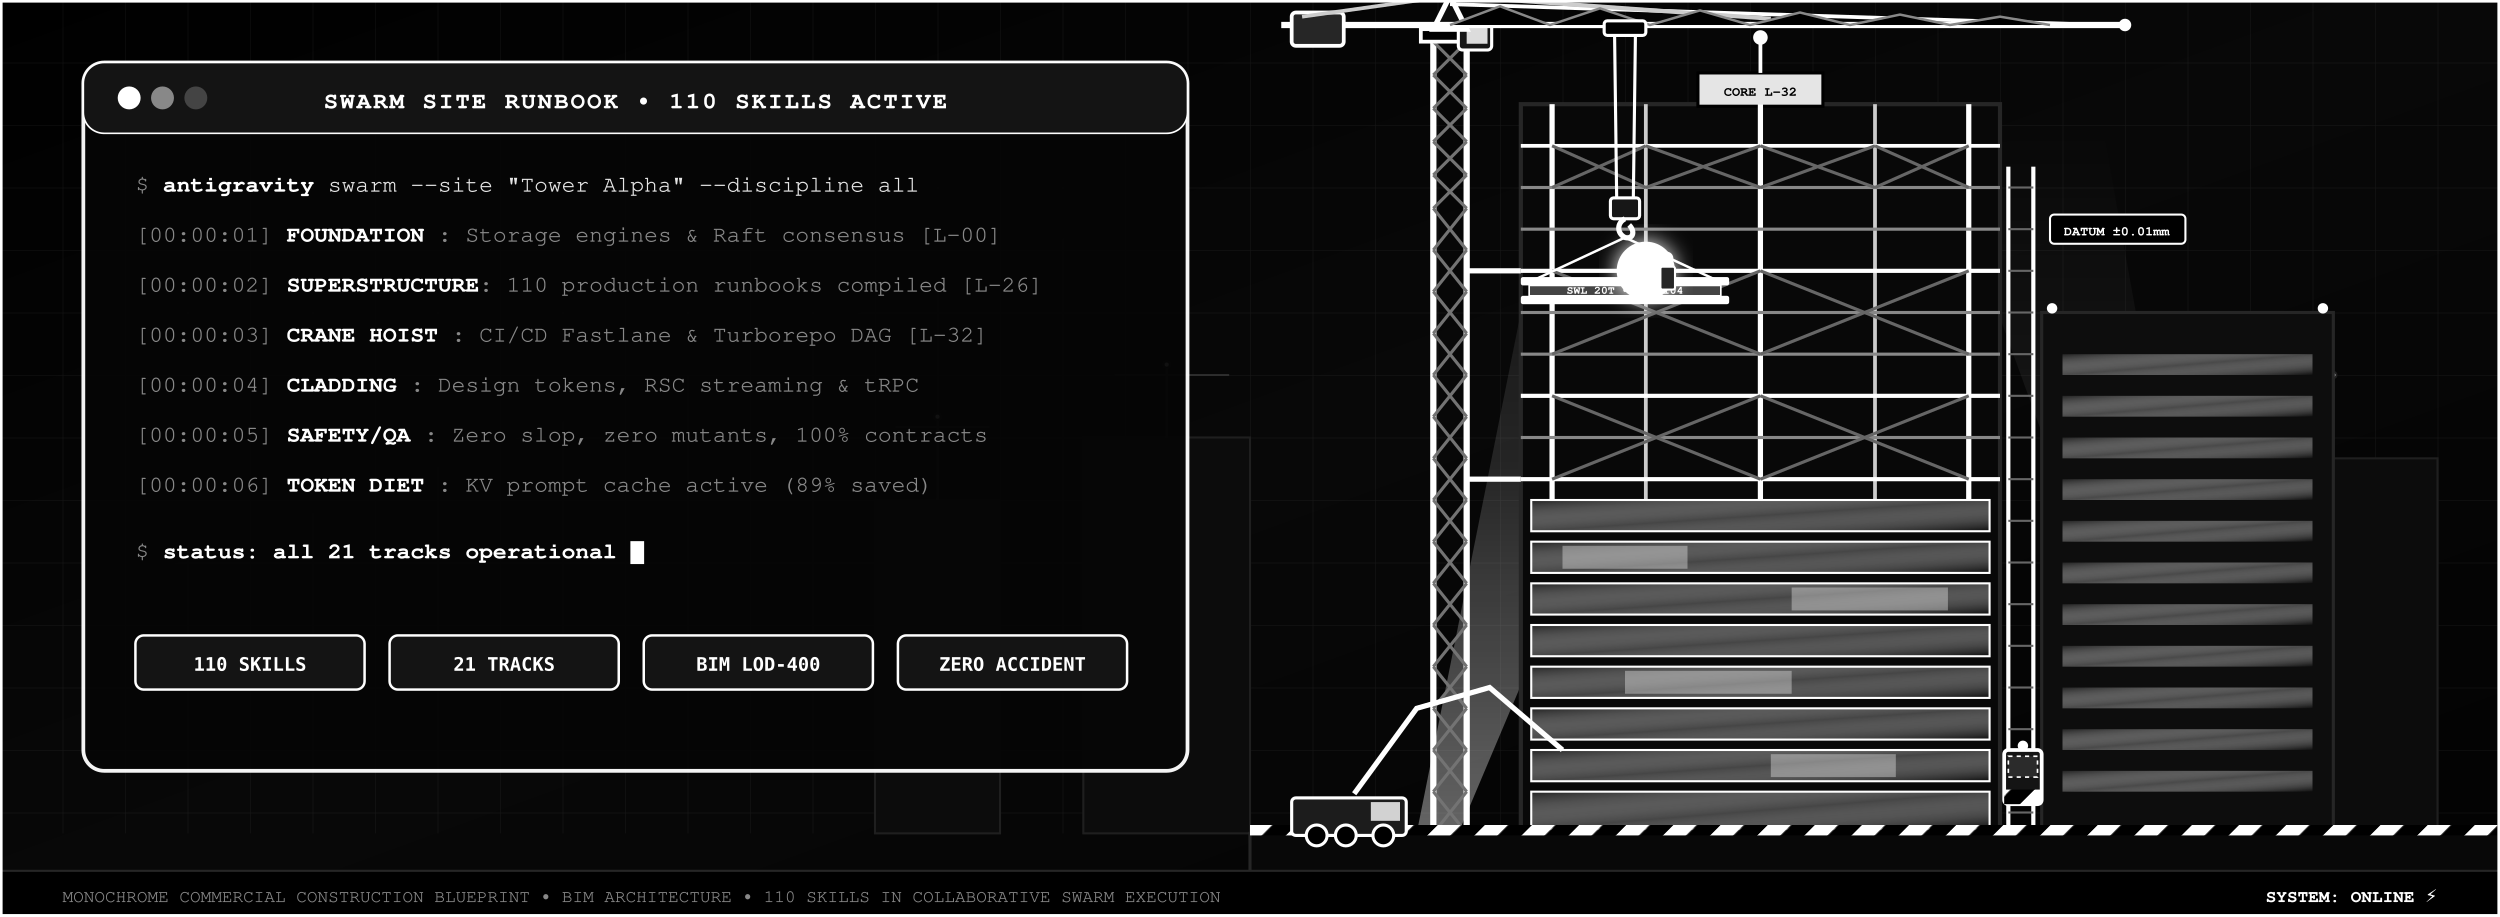
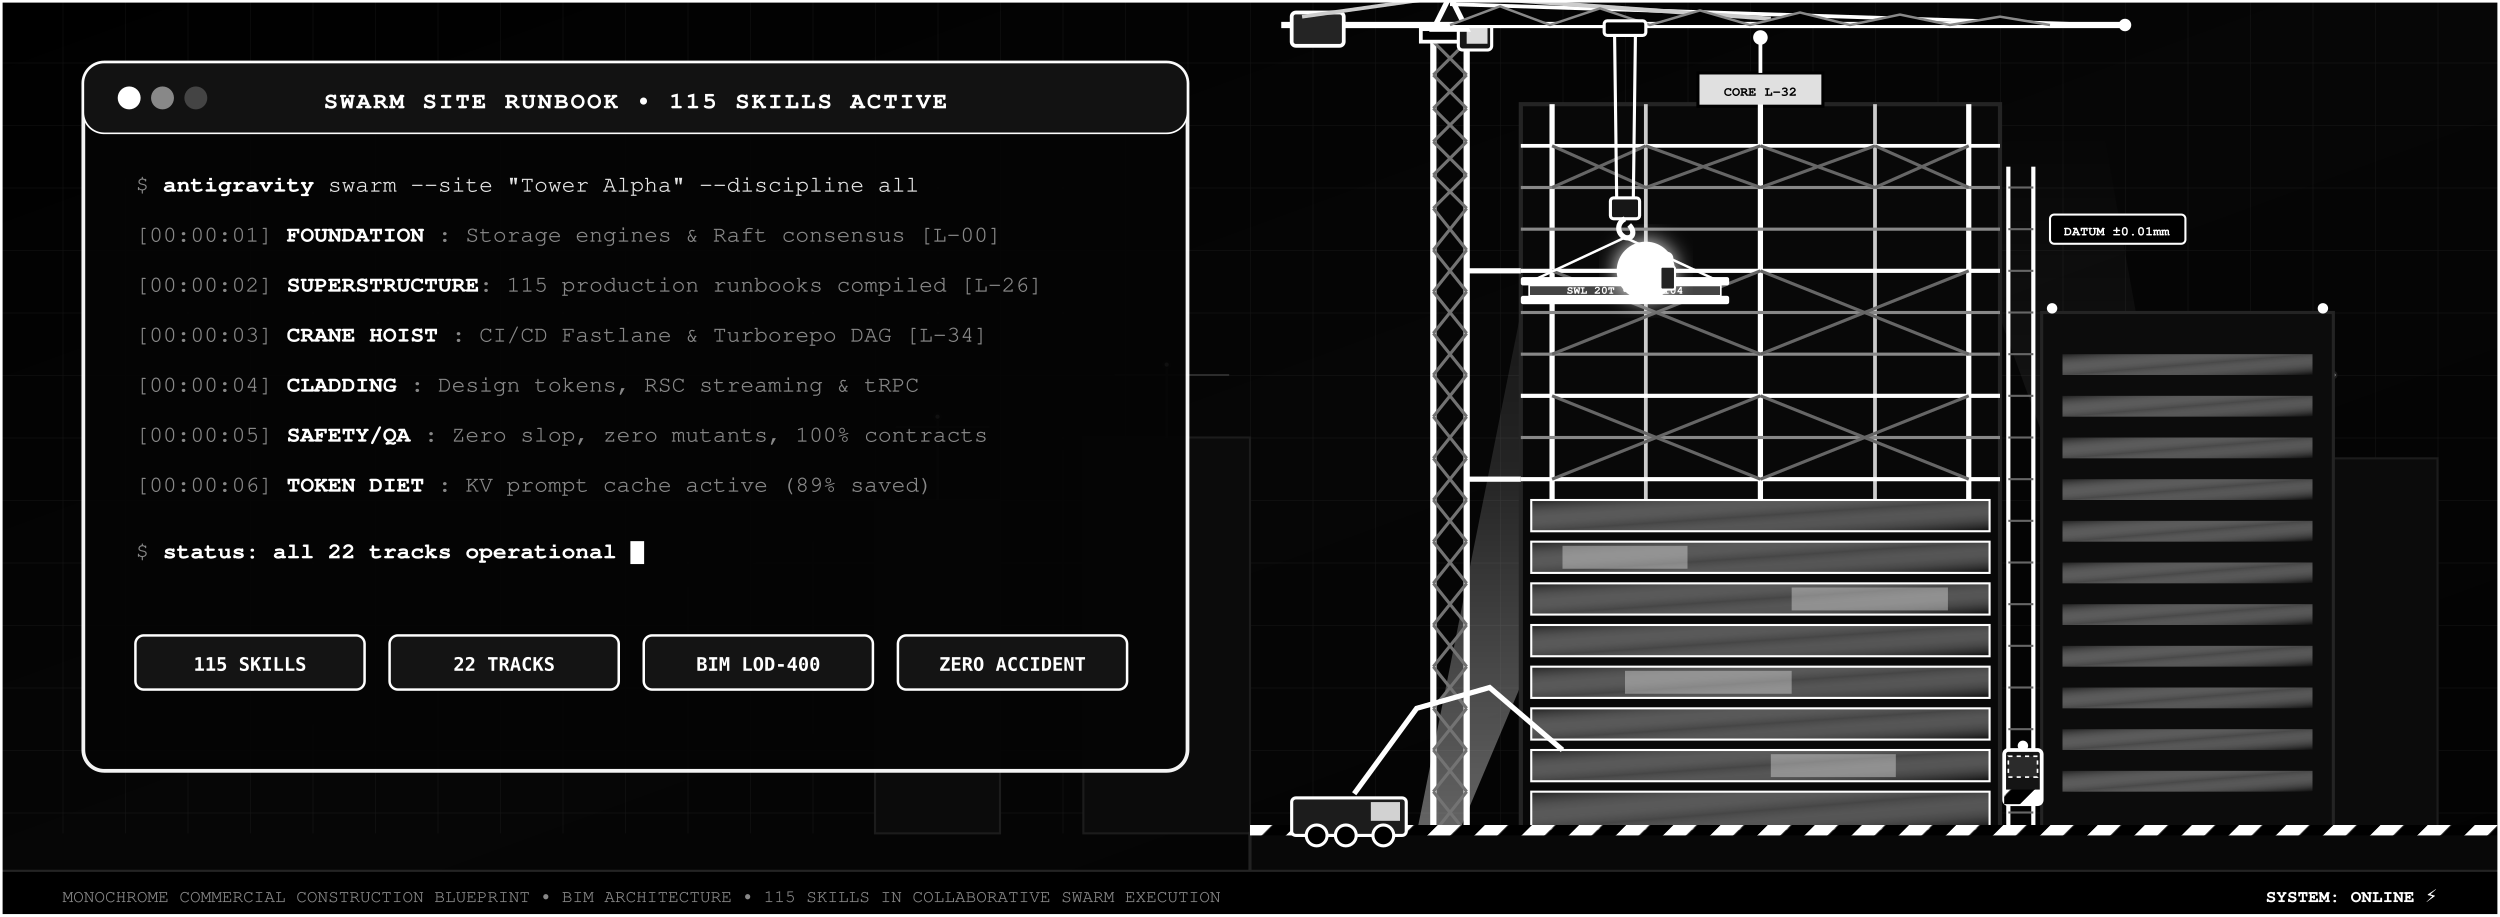
<svg xmlns="http://www.w3.org/2000/svg" viewBox="0 0 1200 440" width="100%" height="100%">
  <defs>
    <linearGradient id="bannerBg" x1="0%" y1="0%" x2="100%" y2="100%">
      <stop offset="0%" stop-color="#000000" />
-       <stop offset="50%" stop-color="#080808" />
+       <stop offset="50%" stop-color="#060606" />
      <stop offset="100%" stop-color="#020202" />
    </linearGradient>
    <linearGradient id="bannerSteel" x1="0%" y1="0%" x2="100%" y2="0%">
-       <stop offset="0%" stop-color="#262626" />
+       <stop offset="0%" stop-color="#242424" />
      <stop offset="35%" stop-color="#666666" />
      <stop offset="70%" stop-color="#999999" />
-       <stop offset="100%" stop-color="#262626" />
+       <stop offset="100%" stop-color="#242424" />
    </linearGradient>
    <linearGradient id="bannerBeam" x1="0%" y1="0%" x2="100%" y2="0%">
      <stop offset="0%" stop-color="#888888" />
      <stop offset="50%" stop-color="#ffffff" />
      <stop offset="100%" stop-color="#888888" />
    </linearGradient>
    <linearGradient id="bannerGlass" x1="0%" y1="0%" x2="100%" y2="100%">
-       <stop offset="0%" stop-color="#262626" stop-opacity="0.9" />
+       <stop offset="0%" stop-color="#242424" stop-opacity="0.9" />
      <stop offset="50%" stop-color="#ffffff" stop-opacity="0.25" />
-       <stop offset="100%" stop-color="#0f0f0f" stop-opacity="0.9" />
+       <stop offset="100%" stop-color="#0d0d0d" stop-opacity="0.9" />
    </linearGradient>
    <linearGradient id="bannerFloodlight" x1="50%" y1="100%" x2="50%" y2="0%">
      <stop offset="0%" stop-color="#ffffff" stop-opacity="0.38" />
      <stop offset="50%" stop-color="#ffffff" stop-opacity="0.12" />
      <stop offset="100%" stop-color="#ffffff" stop-opacity="0" />
    </linearGradient>
    <pattern id="bannerHazard" width="16" height="16" patternTransform="rotate(45)" patternUnits="userSpaceOnUse">
      <rect width="8" height="16" fill="#ffffff" />
      <rect x="8" width="8" height="16" fill="#000000" />
    </pattern>
    <pattern id="bannerCadGrid" width="30" height="30" patternUnits="userSpaceOnUse">
      <path d="M 30 0 L 0 0 0 30" fill="none" stroke="#ffffff" stroke-width="0.6" stroke-opacity="0.06" />
    </pattern>
    <filter id="bannerWhiteGlow" x="-30%" y="-30%" width="160%" height="160%">
      <feGaussianBlur stdDeviation="5" result="blur" />
      <feMerge>
        <feMergeNode in="blur" />
        <feMergeNode in="SourceGraphic" />
      </feMerge>
    </filter>
    <style>
    
      /* Crane Trolley Travel */
      @keyframes bCraneTrolley {
        0%, 100% { transform: translateX(0px); }
        50% { transform: translateX(110px); }
      }
      /* Crane Hoist Lift and Pendulum Sway */
      @keyframes bHoistSway {
        0%, 100% { transform: translateY(0px) rotate(0deg); }
        25% { transform: translateY(18px) rotate(-1.6deg); }
        75% { transform: translateY(-12px) rotate(1.4deg); }
      }
      /* Hoist Elevator Transit */
      @keyframes bElevatorTransit {
        0%, 10% { transform: translateY(0px); }
        45%, 55% { transform: translateY(-210px); }
        90%, 100% { transform: translateY(0px); }
      }
      /* Welding Arc Flashes */
      @keyframes bWeldFlash {
        0%, 100% { opacity: 0; transform: scale(0.6); }
        12% { opacity: 1; transform: scale(1.6); }
        18% { opacity: 0.2; transform: scale(0.8); }
        25% { opacity: 1; transform: scale(1.8); }
        35% { opacity: 0.15; transform: scale(0.6); }
        45%, 95% { opacity: 0; }
      }
      /* Falling Sparks */
      @keyframes bSparkDrop {
        0% { transform: translate(0, 0) scale(1); opacity: 1; }
        100% { transform: translate(-16px, 45px) scale(0.2); opacity: 0; }
      }
      /* Laser Scanline */
      @keyframes bLaserScan {
        0% { transform: translateY(0px); opacity: 0.8; }
        50% { transform: translateY(220px); opacity: 1; }
        100% { transform: translateY(0px); opacity: 0.8; }
      }
      /* White Strobe Beacon */
      @keyframes bStrobe {
        0%, 100% { opacity: 0.2; }
        50% { opacity: 1; filter: drop-shadow(0 0 8px #ffffff); }
      }
      /* Terminal Cursor */
      @keyframes bBlinkCursor {
        0%, 100% { opacity: 1; }
        50% { opacity: 0; }
      }
      /* Circuit Packet Flow */
      @keyframes bPacketFlow {
        0% { stroke-dashoffset: 400; }
        100% { stroke-dashoffset: 0; }
      }

      .b-crane-trolley { animation: bCraneTrolley 11s ease-in-out infinite; }
      .b-hoist-sway { animation: bHoistSway 11s ease-in-out infinite; }
      .b-elevator { animation: bElevatorTransit 15s cubic-bezier(0.45, 0.05, 0.55, 0.95) infinite; }
      .b-weld-flash { animation: bWeldFlash 4s ease-in-out infinite; transform-origin: center; }
      .b-spark { animation: bSparkDrop 1.2s ease-out infinite; }
      .b-laser { animation: bLaserScan 7s ease-in-out infinite; }
      .b-strobe { animation: bStrobe 1s ease-in-out infinite; }
      .b-cursor { animation: bBlinkCursor 0.8s infinite; }
      .b-packet { stroke-dasharray: 10 25; animation: bPacketFlow 3.5s linear infinite; }
-         
+     
    </style>
  </defs>
  <rect width="1200" height="440" fill="url(#bannerBg)" />
  <rect width="1200" height="400" fill="url(#bannerCadGrid)" />
-   <g fill="#0c0c0c" stroke="#1f1f1f" stroke-width="1">
+   <g fill="#0b0b0b" stroke="#1c1c1c" stroke-width="1">
    <rect x="420" y="240" width="60" height="160" />
    <line x1="450" y1="240" x2="450" y2="200" stroke="#333333" stroke-width="1" />
    <line x1="430" y1="205" x2="475" y2="205" stroke="#333333" stroke-width="0.8" />
    <circle cx="450" cy="200" r="1.5" fill="#ffffff" class="b-strobe" />
    <rect x="520" y="210" width="80" height="190" />
    <line x1="560" y1="210" x2="560" y2="175" stroke="#333333" stroke-width="1" />
    <line x1="535" y1="180" x2="590" y2="180" stroke="#333333" stroke-width="0.8" />
    <circle cx="560" cy="175" r="1.5" fill="#ffffff" class="b-strobe" />
    <rect x="1080" y="220" width="90" height="180" />
    <line x1="1120" y1="220" x2="1120" y2="180" stroke="#333333" stroke-width="1" />
    <circle cx="1120" cy="180" r="1.5" fill="#ffffff" class="b-strobe" />
  </g>
  <polygon points="680,400 750,50 850,45 700,400" fill="url(#bannerFloodlight)" />
  <polygon points="1050,400 930,70 1010,65 1070,400" fill="url(#bannerFloodlight)" opacity="0.6" />
-   <rect x="980" y="150" width="140" height="250" fill="#0d0d0d" stroke="#262626" stroke-width="1.5" />
+   <rect x="980" y="150" width="140" height="250" fill="#0c0c0c" stroke="#242424" stroke-width="1.5" />
  <g fill="url(#bannerGlass)">
    <rect x="990" y="170" width="120" height="10" />
    <rect x="990" y="190" width="120" height="10" />
    <rect x="990" y="210" width="120" height="10" />
    <rect x="990" y="230" width="120" height="10" />
    <rect x="990" y="250" width="120" height="10" />
    <rect x="990" y="270" width="120" height="10" />
    <rect x="990" y="290" width="120" height="10" />
    <rect x="990" y="310" width="120" height="10" />
    <rect x="990" y="330" width="120" height="10" />
    <rect x="990" y="350" width="120" height="10" />
    <rect x="990" y="370" width="120" height="10" />
  </g>
  <circle cx="985" cy="148" r="2.5" fill="#ffffff" class="b-strobe" />
  <circle cx="1115" cy="148" r="2.5" fill="#ffffff" class="b-strobe" />
-   <rect x="730" y="50" width="230" height="350" fill="#080808" stroke="#262626" stroke-width="2" />
-   <rect x="815" y="35" width="60" height="16" fill="#e5e5e5" stroke="#000000" stroke-width="1.5" />
+   <rect x="730" y="50" width="230" height="350" fill="#080808" stroke="#242424" stroke-width="2" />
+   <rect x="815" y="35" width="60" height="16" fill="#e0e0e0" stroke="#000000" stroke-width="1.5" />
  <text x="845" y="46" fill="#000000" font-family="'JetBrains Mono', Courier" font-size="6.5" font-weight="900" text-anchor="middle">CORE L-32</text>
  <line x1="845" y1="35" x2="845" y2="20" stroke="#ffffff" stroke-width="1.8" />
  <circle cx="845" cy="18" r="3.5" fill="#ffffff" class="b-strobe" />
  <g stroke="url(#bannerSteel)" stroke-width="2" fill="none">
    <line x1="745" y1="50" x2="745" y2="240" stroke="#ffffff" stroke-width="2.5" />
    <line x1="790" y1="50" x2="790" y2="240" stroke="#cccccc" stroke-width="1.8" />
    <line x1="845" y1="50" x2="845" y2="240" stroke="#ffffff" stroke-width="2.5" />
    <line x1="900" y1="50" x2="900" y2="240" stroke="#cccccc" stroke-width="1.8" />
    <line x1="945" y1="50" x2="945" y2="240" stroke="#ffffff" stroke-width="2.5" />
    <line x1="730" y1="70" x2="960" y2="70" stroke="#ffffff" stroke-width="1.8" />
    <line x1="730" y1="90" x2="960" y2="90" stroke="#888888" stroke-width="1.5" />
    <line x1="730" y1="110" x2="960" y2="110" stroke="#888888" stroke-width="1.5" />
    <line x1="730" y1="130" x2="960" y2="130" stroke="#ffffff" stroke-width="2" />
    <line x1="730" y1="150" x2="960" y2="150" stroke="#888888" stroke-width="1.5" />
    <line x1="730" y1="170" x2="960" y2="170" stroke="#888888" stroke-width="1.5" />
    <line x1="730" y1="190" x2="960" y2="190" stroke="#ffffff" stroke-width="2" />
    <line x1="730" y1="210" x2="960" y2="210" stroke="#888888" stroke-width="1.5" />
    <line x1="730" y1="230" x2="960" y2="230" stroke="#ffffff" stroke-width="2" />
    <path d="M 745 70 L 790 90 M 790 70 L 745 90              M 790 70 L 845 90 M 845 70 L 790 90              M 845 70 L 900 90 M 900 70 L 845 90              M 900 70 L 945 90 M 945 70 L 900 90              M 745 130 L 845 170 M 845 130 L 745 170              M 845 130 L 945 170 M 945 130 L 845 170              M 745 190 L 845 230 M 845 190 L 745 230              M 845 190 L 945 230 M 945 190 L 845 230" stroke="#666666" stroke-width="1.5" />
  </g>
  <g fill="url(#bannerGlass)" stroke="#ffffff" stroke-width="1">
    <rect x="735" y="240" width="220" height="15" />
    <rect x="735" y="260" width="220" height="15" />
    <rect x="735" y="280" width="220" height="15" />
    <rect x="735" y="300" width="220" height="15" />
    <rect x="735" y="320" width="220" height="15" />
    <rect x="735" y="340" width="220" height="15" />
    <rect x="735" y="360" width="220" height="15" />
    <rect x="735" y="380" width="220" height="18" />
  </g>
  <g fill="#ffffff" opacity="0.35">
    <rect x="750" y="262" width="60" height="11" />
    <rect x="860" y="282" width="75" height="11" />
    <rect x="780" y="322" width="80" height="11" />
    <rect x="850" y="362" width="60" height="11" />
  </g>
  <line x1="964" y1="80" x2="964" y2="400" stroke="#ffffff" stroke-width="2" />
  <line x1="976" y1="80" x2="976" y2="400" stroke="#ffffff" stroke-width="2" />
  <path d="M 964 90 L 976 90 M 964 110 L 976 110 M 964 130 L 976 130 M 964 150 L 976 150 M 964 170 L 976 170 M 964 190 L 976 190 M 964 210 L 976 210 M 964 230 L 976 230 M 964 250 L 976 250 M 964 270 L 976 270 M 964 290 L 976 290 M 964 310 L 976 310 M 964 330 L 976 330 M 964 350 L 976 350 M 964 370 L 976 370 M 964 390 L 976 390" stroke="#666666" stroke-width="1" />
  <g transform="translate(0, 360)" class="b-elevator">
    <rect x="962" y="0" width="18" height="26" rx="2" fill="#141414" stroke="#ffffff" stroke-width="1.8" />
    <rect x="964" y="3" width="14" height="10" fill="#2b2b2b" stroke="#ffffff" stroke-width="0.8" stroke-dasharray="2 2" />
    <rect x="962" y="19" width="18" height="7" fill="url(#bannerHazard)" />
    <circle cx="971" cy="-2" r="2.5" fill="#ffffff" class="b-strobe" />
  </g>
  <g id="banner-crane">
    <line x1="688" y1="20" x2="688" y2="400" stroke="#ffffff" stroke-width="3" />
    <line x1="704" y1="20" x2="704" y2="400" stroke="#ffffff" stroke-width="3" />
    <path d="M 688 20 L 704 36 M 704 20 L 688 36              M 688 36 L 704 52 M 704 36 L 688 52              M 688 52 L 704 68 M 704 52 L 688 68              M 688 68 L 704 84 M 704 68 L 688 84              M 688 84 L 704 100 M 704 84 L 688 100              M 688 100 L 704 120 M 704 100 L 688 120              M 688 120 L 704 140 M 704 120 L 688 140              M 688 140 L 704 160 M 704 140 L 688 160              M 688 160 L 704 180 M 704 160 L 688 180              M 688 180 L 704 200 M 704 180 L 688 200              M 688 200 L 704 220 M 704 200 L 688 220              M 688 220 L 704 240 M 704 220 L 688 240              M 688 240 L 704 260 M 704 240 L 688 260              M 688 260 L 704 280 M 704 260 L 688 280              M 688 280 L 704 300 M 704 280 L 688 300              M 688 300 L 704 320 M 704 300 L 688 320              M 688 320 L 704 340 M 704 320 L 688 340              M 688 340 L 704 360 M 704 340 L 688 360              M 688 360 L 704 380 M 704 360 L 688 380              M 688 380 L 704 400 M 704 380 L 688 400" stroke="#737373" stroke-width="1.5" />
    <line x1="704" y1="130" x2="730" y2="130" stroke="#ffffff" stroke-width="2.5" />
    <line x1="704" y1="230" x2="730" y2="230" stroke="#ffffff" stroke-width="2.5" />
    <rect x="682" y="14" width="28" height="6" fill="#000000" stroke="#ffffff" stroke-width="1.8" />
    <rect x="700" y="10" width="16" height="14" rx="2" fill="#171717" stroke="#ffffff" stroke-width="1.5" />
    <rect x="704" y="12" width="10" height="9" fill="#ffffff" opacity="0.85" />
    <polygon points="688,14 704,14 696,-2" fill="#0d0d0d" stroke="#ffffff" stroke-width="2.5" />
    <circle cx="696" cy="-3" r="4" fill="#ffffff" class="b-strobe" />
    <line x1="696" y1="12" x2="1020" y2="12" stroke="#ffffff" stroke-width="3" />
    <line x1="696" y1="2" x2="1010" y2="12" stroke="#ffffff" stroke-width="1.8" />
    <line x1="696" y1="12" x2="615" y2="12" stroke="#ffffff" stroke-width="3" />
-     <rect x="620" y="6" width="25" height="16" rx="2" fill="#262626" stroke="#ffffff" stroke-width="1.8" />
+     <rect x="620" y="6" width="25" height="16" rx="2" fill="#242424" stroke="#ffffff" stroke-width="1.8" />
    <line x1="696" y1="-2" x2="625" y2="8" stroke="#cccccc" stroke-width="1.8" />
    <line x1="696" y1="-2" x2="850" y2="9" stroke="#cccccc" stroke-width="2" />
    <path d="M 696 12 L 720 3 L 744 12 L 768 4 L 792 12 L 816 5 L 840 12 L 864 6 L 888 12 L 912 7 L 936 12 L 960 8 L 984 12" stroke="#888888" stroke-width="1.2" />
    <circle cx="1020" cy="12" r="3" fill="#ffffff" class="b-strobe" />
    <g transform="translate(780, 0)">
      <g class="b-crane-trolley">
        <rect x="-10" y="10" width="20" height="7" rx="1.5" fill="#000000" stroke="#ffffff" stroke-width="1.5" />
        <g class="b-hoist-sway">
          <line x1="-5" y1="17" x2="-4" y2="95" stroke="#ffffff" stroke-width="1.5" />
          <line x1="5" y1="17" x2="4" y2="95" stroke="#ffffff" stroke-width="1.5" />
          <rect x="-7" y="95" width="14" height="10" rx="1.5" fill="#171717" stroke="#ffffff" stroke-width="1.5" />
          <path d="M 0 105 C -4 107 -4 112 0 114 C 4 115 5 111 2 108" fill="none" stroke="#ffffff" stroke-width="2.5" />
          <line x1="0" y1="114" x2="-45" y2="135" stroke="#ffffff" stroke-width="1.2" />
          <line x1="0" y1="114" x2="45" y2="135" stroke="#ffffff" stroke-width="1.2" />
          <g transform="translate(0, 137)">
            <rect x="-50" y="-4" width="100" height="4" rx="1" fill="#ffffff" />
            <rect x="-46" y="0" width="92" height="5" fill="#444444" stroke="#ffffff" stroke-width="0.8" />
            <rect x="-50" y="5" width="100" height="4" rx="1" fill="#ffffff" />
            <text x="0" y="4" fill="#ffffff" font-family="'JetBrains Mono', Courier" font-size="5.5" font-weight="900" text-anchor="middle">SWL 20T • W24x104</text>
          </g>
        </g>
      </g>
    </g>
  </g>
  <g transform="translate(790, 130)">
    <circle cx="0" cy="0" r="14" fill="#ffffff" filter="url(#bannerWhiteGlow)" class="b-weld-flash" />
    <circle cx="0" cy="0" r="5" fill="#ffffff" class="b-weld-flash" />
    <circle cx="-2" cy="0" r="1.8" fill="#ffffff" class="b-spark" />
    <circle cx="2" cy="0" r="1.5" fill="#ffffff" class="b-spark" style="animation-delay: 0.3s;" />
    <circle cx="10" cy="-6" r="3.2" fill="#ffffff" />
-     <rect x="7" y="-2" width="7" height="11" rx="1" fill="#262626" stroke="#ffffff" stroke-width="1" />
+     <rect x="7" y="-2" width="7" height="11" rx="1" fill="#242424" stroke="#ffffff" stroke-width="1" />
  </g>
  <g class="b-laser" transform="translate(0, 110)">
    <line x1="710" y1="0" x2="980" y2="0" stroke="#ffffff" stroke-width="1.8" filter="url(#bannerWhiteGlow)" opacity="0.9" />
    <rect x="984" y="-7" width="65" height="14" rx="2" fill="#000000" stroke="#ffffff" stroke-width="1" />
    <text x="1016" y="3" fill="#ffffff" font-family="'JetBrains Mono', Courier" font-size="6.5" font-weight="900" text-anchor="middle">DATUM ±0.01mm</text>
  </g>
-   <rect x="600" y="400" width="600" height="40" fill="#080808" stroke="#262626" stroke-width="1.5" />
+   <rect x="600" y="400" width="600" height="40" fill="#080808" stroke="#222222" stroke-width="1.5" />
  <rect x="600" y="396" width="600" height="5" fill="url(#bannerHazard)" />
  <g transform="translate(620, 375)">
    <rect x="0" y="8" width="55" height="18" rx="2" fill="#1c1c1c" stroke="#ffffff" stroke-width="1.5" />
    <rect x="38" y="10" width="14" height="9" fill="#ffffff" opacity="0.8" />
    <circle cx="12" cy="26" r="5" fill="#000000" stroke="#ffffff" stroke-width="1.5" />
    <circle cx="26" cy="26" r="5" fill="#000000" stroke="#ffffff" stroke-width="1.5" />
    <circle cx="44" cy="26" r="5" fill="#000000" stroke="#ffffff" stroke-width="1.5" />
    <polyline points="30,6 60,-35 95,-45 130,-15" fill="none" stroke="#ffffff" stroke-width="2.5" />
  </g>
  <g transform="translate(40, 30)">
-     <rect width="530" height="340" rx="10" fill="#050505" stroke="#ffffff" stroke-width="1.8" opacity="0.95" />
-     <rect width="530" height="34" rx="10" fill="#141414" stroke="#ffffff" stroke-width="0.8" />
+     <rect width="530" height="340" rx="10" fill="#040404" stroke="#ffffff" stroke-width="1.8" opacity="0.95" />
+     <rect width="530" height="34" rx="10" fill="#121212" stroke="#ffffff" stroke-width="0.8" />
    <circle cx="22" cy="17" r="5.5" fill="#ffffff" />
    <circle cx="38" cy="17" r="5.5" fill="#888888" />
    <circle cx="54" cy="17" r="5.5" fill="#444444" />
    <text x="265" y="22" fill="#ffffff" font-family="'JetBrains Mono', Courier, monospace" font-size="11.5" font-weight="800" text-anchor="middle" letter-spacing="1">
-       SWARM SITE RUNBOOK • 110 SKILLS ACTIVE
+       SWARM SITE RUNBOOK • 115 SKILLS ACTIVE
    </text>
    <g font-family="'JetBrains Mono', Courier, monospace" font-size="11" fill="#e5e5e5" transform="translate(25, 62)">
      <text x="0" y="0">
        <tspan fill="#888888">$</tspan>
        <tspan fill="#ffffff" font-weight="700">antigravity</tspan> swarm --site "Tower Alpha" --discipline all</text>
      <text x="0" y="24" fill="#888888">[00:00:01] <tspan fill="#ffffff" font-weight="700">FOUNDATION</tspan>  : Storage engines &amp; Raft consensus [L-00]</text>
-       <text x="0" y="48" fill="#888888">[00:00:02] <tspan fill="#ffffff" font-weight="700">SUPERSTRUCTURE</tspan>: 110 production runbooks compiled [L-26]</text>
-       <text x="0" y="72" fill="#888888">[00:00:03] <tspan fill="#ffffff" font-weight="700">CRANE HOIST</tspan>   : CI/CD Fastlane &amp; Turborepo DAG [L-32]</text>
+       <text x="0" y="48" fill="#888888">[00:00:02] <tspan fill="#ffffff" font-weight="700">SUPERSTRUCTURE</tspan>: 115 production runbooks compiled [L-26]</text>
+       <text x="0" y="72" fill="#888888">[00:00:03] <tspan fill="#ffffff" font-weight="700">CRANE HOIST</tspan>   : CI/CD Fastlane &amp; Turborepo DAG [L-34]</text>
      <text x="0" y="96" fill="#888888">[00:00:04] <tspan fill="#ffffff" font-weight="700">CLADDING</tspan>      : Design tokens, RSC streaming &amp; tRPC</text>
      <text x="0" y="120" fill="#888888">[00:00:05] <tspan fill="#ffffff" font-weight="700">SAFETY/QA</tspan>     : Zero slop, zero mutants, 100% contracts</text>
      <text x="0" y="144" fill="#888888">[00:00:06] <tspan fill="#ffffff" font-weight="700">TOKEN DIET</tspan>    : KV prompt cache active (89% saved)</text>
      <text x="0" y="176">
        <tspan fill="#888888">$</tspan>
-         <tspan fill="#ffffff" font-weight="700">status: all 21 tracks operational</tspan>
+         <tspan fill="#ffffff" font-weight="700">status: all 22 tracks operational</tspan>
        <tspan class="b-cursor" fill="#ffffff" font-weight="900"> █</tspan>
      </text>
    </g>
    <g transform="translate(25, 275)">
      <rect x="0" y="0" width="110" height="26" rx="4" fill="#141414" stroke="#ffffff" stroke-width="1.2" />
-       <text x="55" y="17" fill="#ffffff" font-family="'JetBrains Mono', monospace" font-size="9" font-weight="800" text-anchor="middle">110 SKILLS</text>
+       <text x="55" y="17" fill="#ffffff" font-family="'JetBrains Mono', monospace" font-size="9" font-weight="800" text-anchor="middle">115 SKILLS</text>
      <rect x="122" y="0" width="110" height="26" rx="4" fill="#141414" stroke="#ffffff" stroke-width="1.2" />
-       <text x="177" y="17" fill="#ffffff" font-family="'JetBrains Mono', monospace" font-size="9" font-weight="800" text-anchor="middle">21 TRACKS</text>
+       <text x="177" y="17" fill="#ffffff" font-family="'JetBrains Mono', monospace" font-size="9" font-weight="800" text-anchor="middle">22 TRACKS</text>
      <rect x="244" y="0" width="110" height="26" rx="4" fill="#141414" stroke="#ffffff" stroke-width="1.2" />
      <text x="299" y="17" fill="#ffffff" font-family="'JetBrains Mono', monospace" font-size="9" font-weight="800" text-anchor="middle">BIM LOD-400</text>
      <rect x="366" y="0" width="110" height="26" rx="4" fill="#141414" stroke="#ffffff" stroke-width="1.2" />
      <text x="421" y="17" fill="#ffffff" font-family="'JetBrains Mono', monospace" font-size="9" font-weight="800" text-anchor="middle">ZERO ACCIDENT</text>
    </g>
  </g>
  <g transform="translate(0, 418)">
-     <rect width="1200" height="22" fill="#000000" stroke="#262626" stroke-width="1" />
+     <rect width="1200" height="22" fill="#000000" stroke="#242424" stroke-width="1" />
    <g font-family="'JetBrains Mono', Courier" font-size="8.5" fill="#888888" transform="translate(30, 15)">
-       <text x="0" y="0">MONOCHROME COMMERCIAL CONSTRUCTION BLUEPRINT • BIM ARCHITECTURE • 110 SKILLS IN COLLABORATIVE SWARM EXECUTION</text>
+       <text x="0" y="0">MONOCHROME COMMERCIAL CONSTRUCTION BLUEPRINT • BIM ARCHITECTURE • 115 SKILLS IN COLLABORATIVE SWARM EXECUTION</text>
      <text x="1140" y="0" text-anchor="end" fill="#ffffff" font-weight="900">SYSTEM: ONLINE ⚡</text>
    </g>
  </g>
  <line x1="0" y1="0" x2="1200" y2="0" stroke="#ffffff" stroke-width="2.5" />
  <line x1="0" y1="440" x2="1200" y2="440" stroke="#ffffff" stroke-width="2.5" />
  <line x1="0" y1="0" x2="0" y2="440" stroke="#ffffff" stroke-width="2.5" />
  <line x1="1200" y1="0" x2="1200" y2="440" stroke="#ffffff" stroke-width="2.5" />
</svg>
